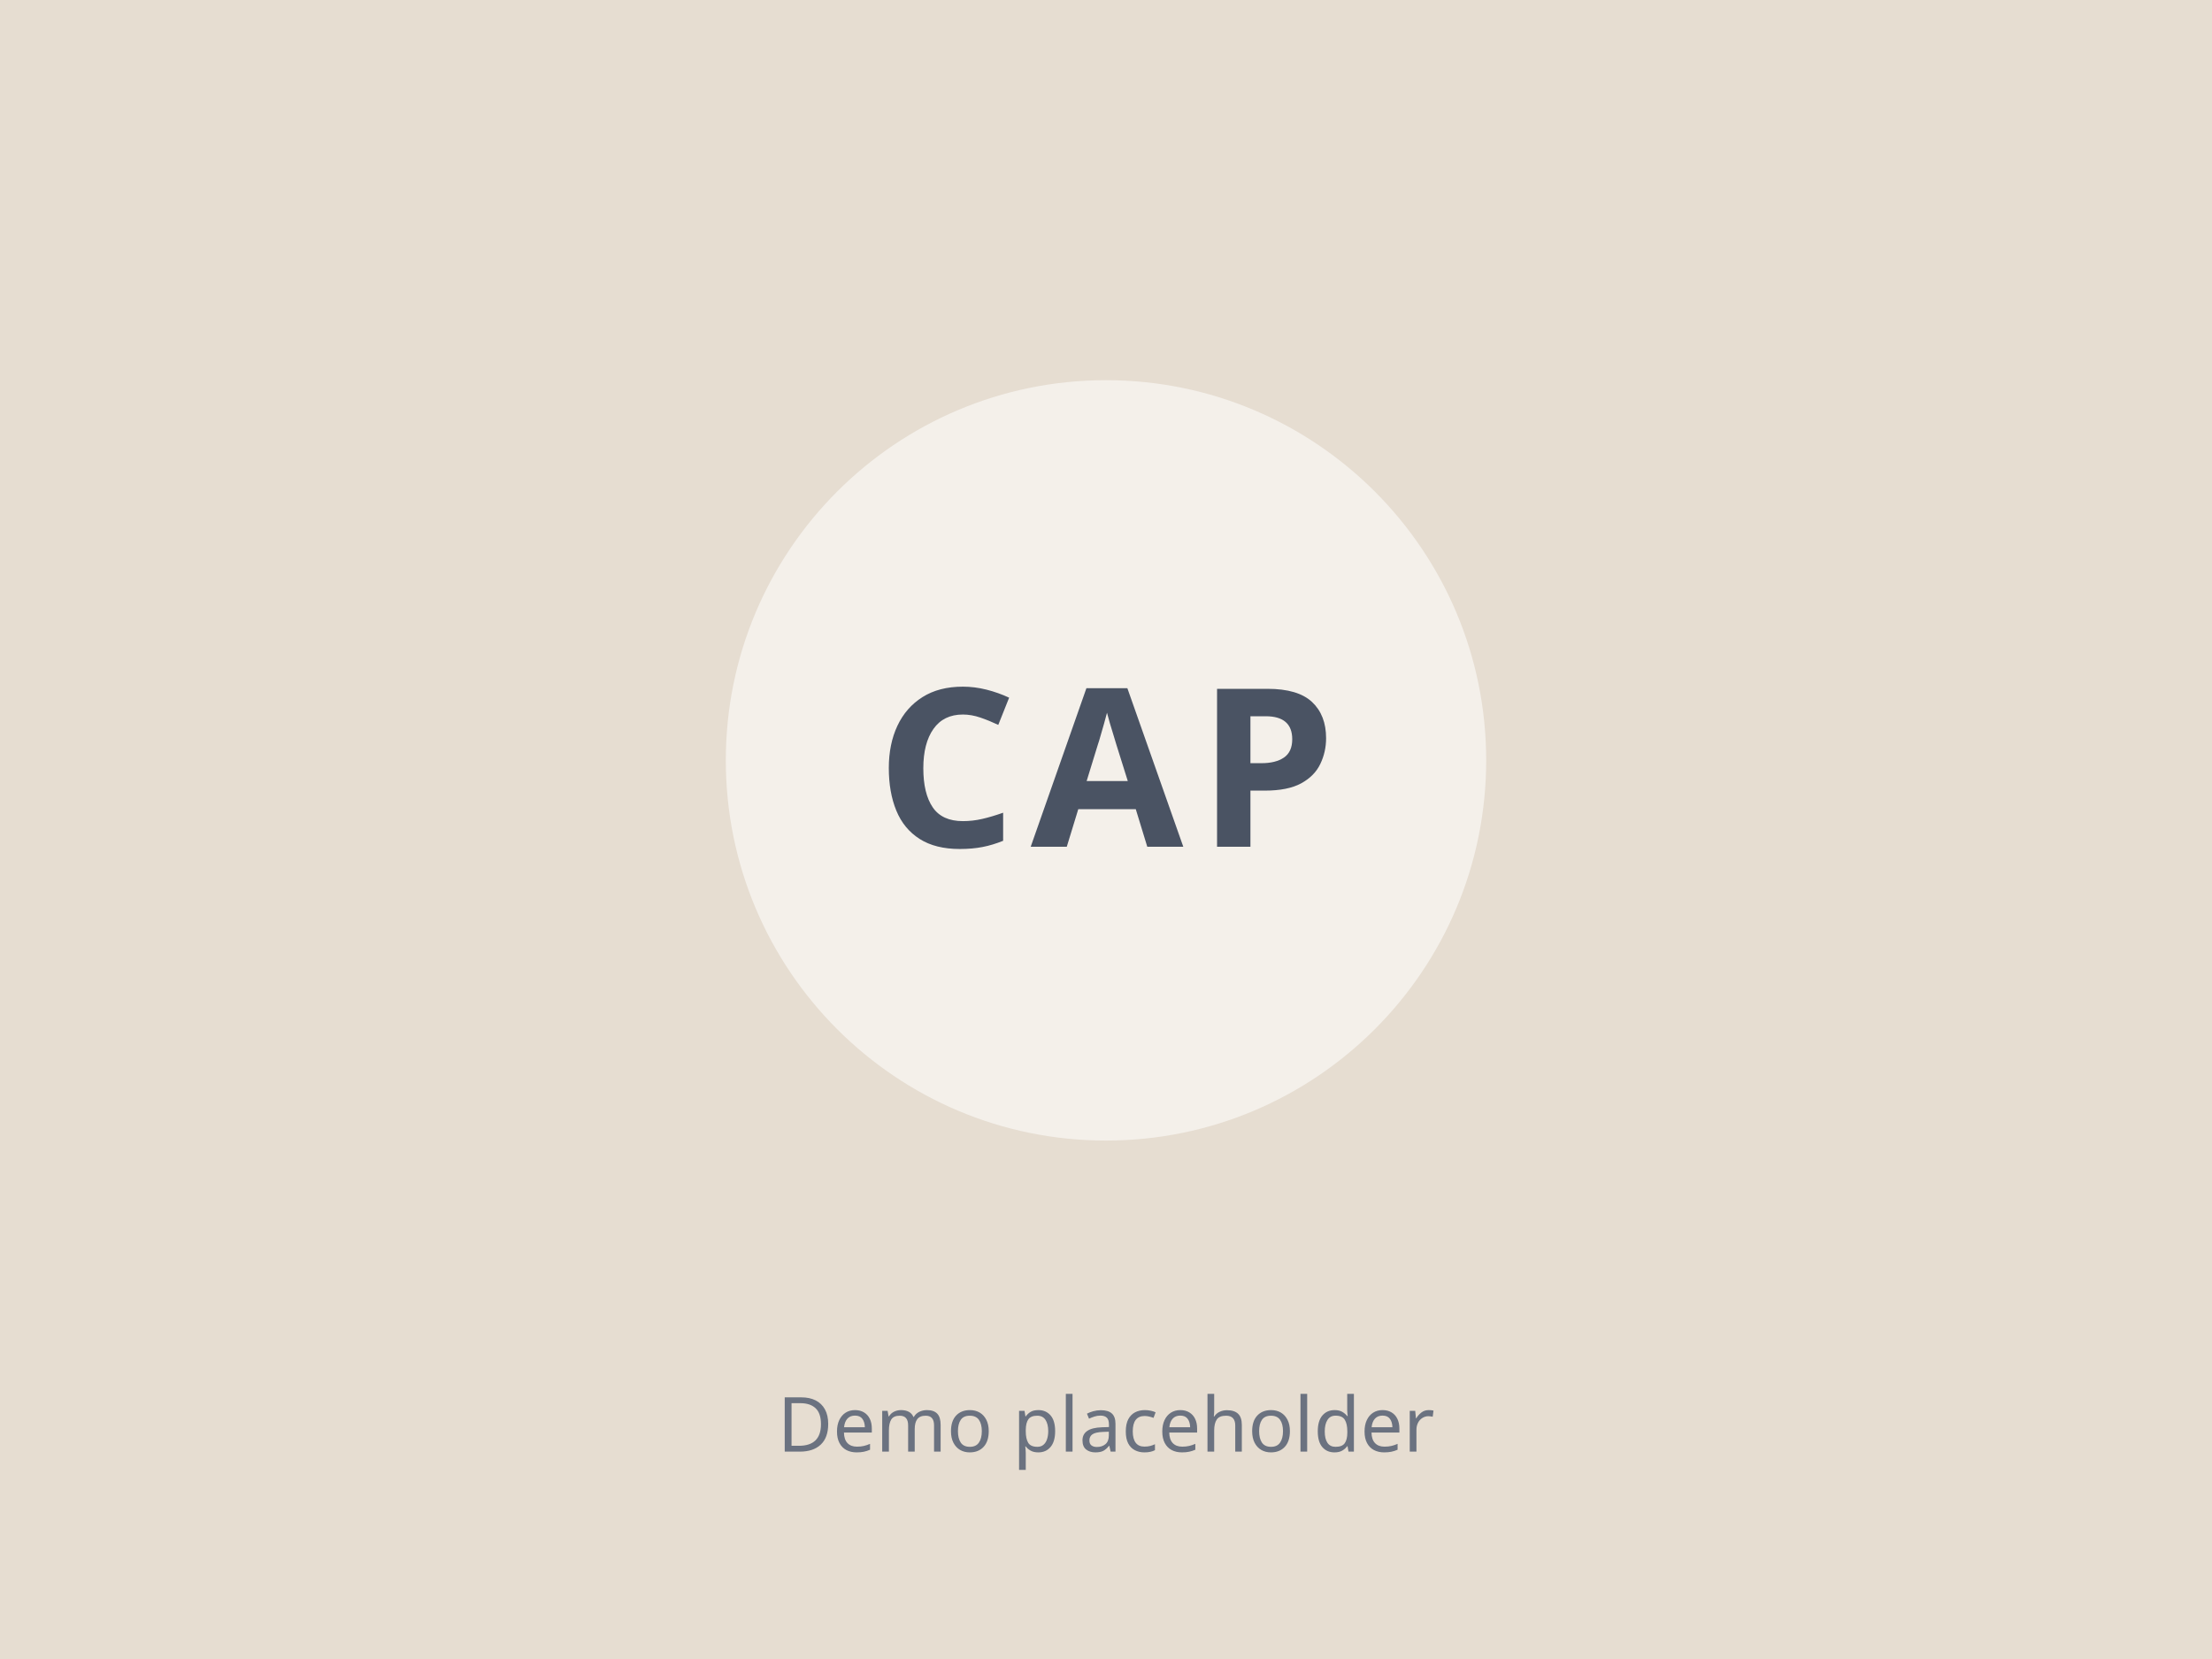
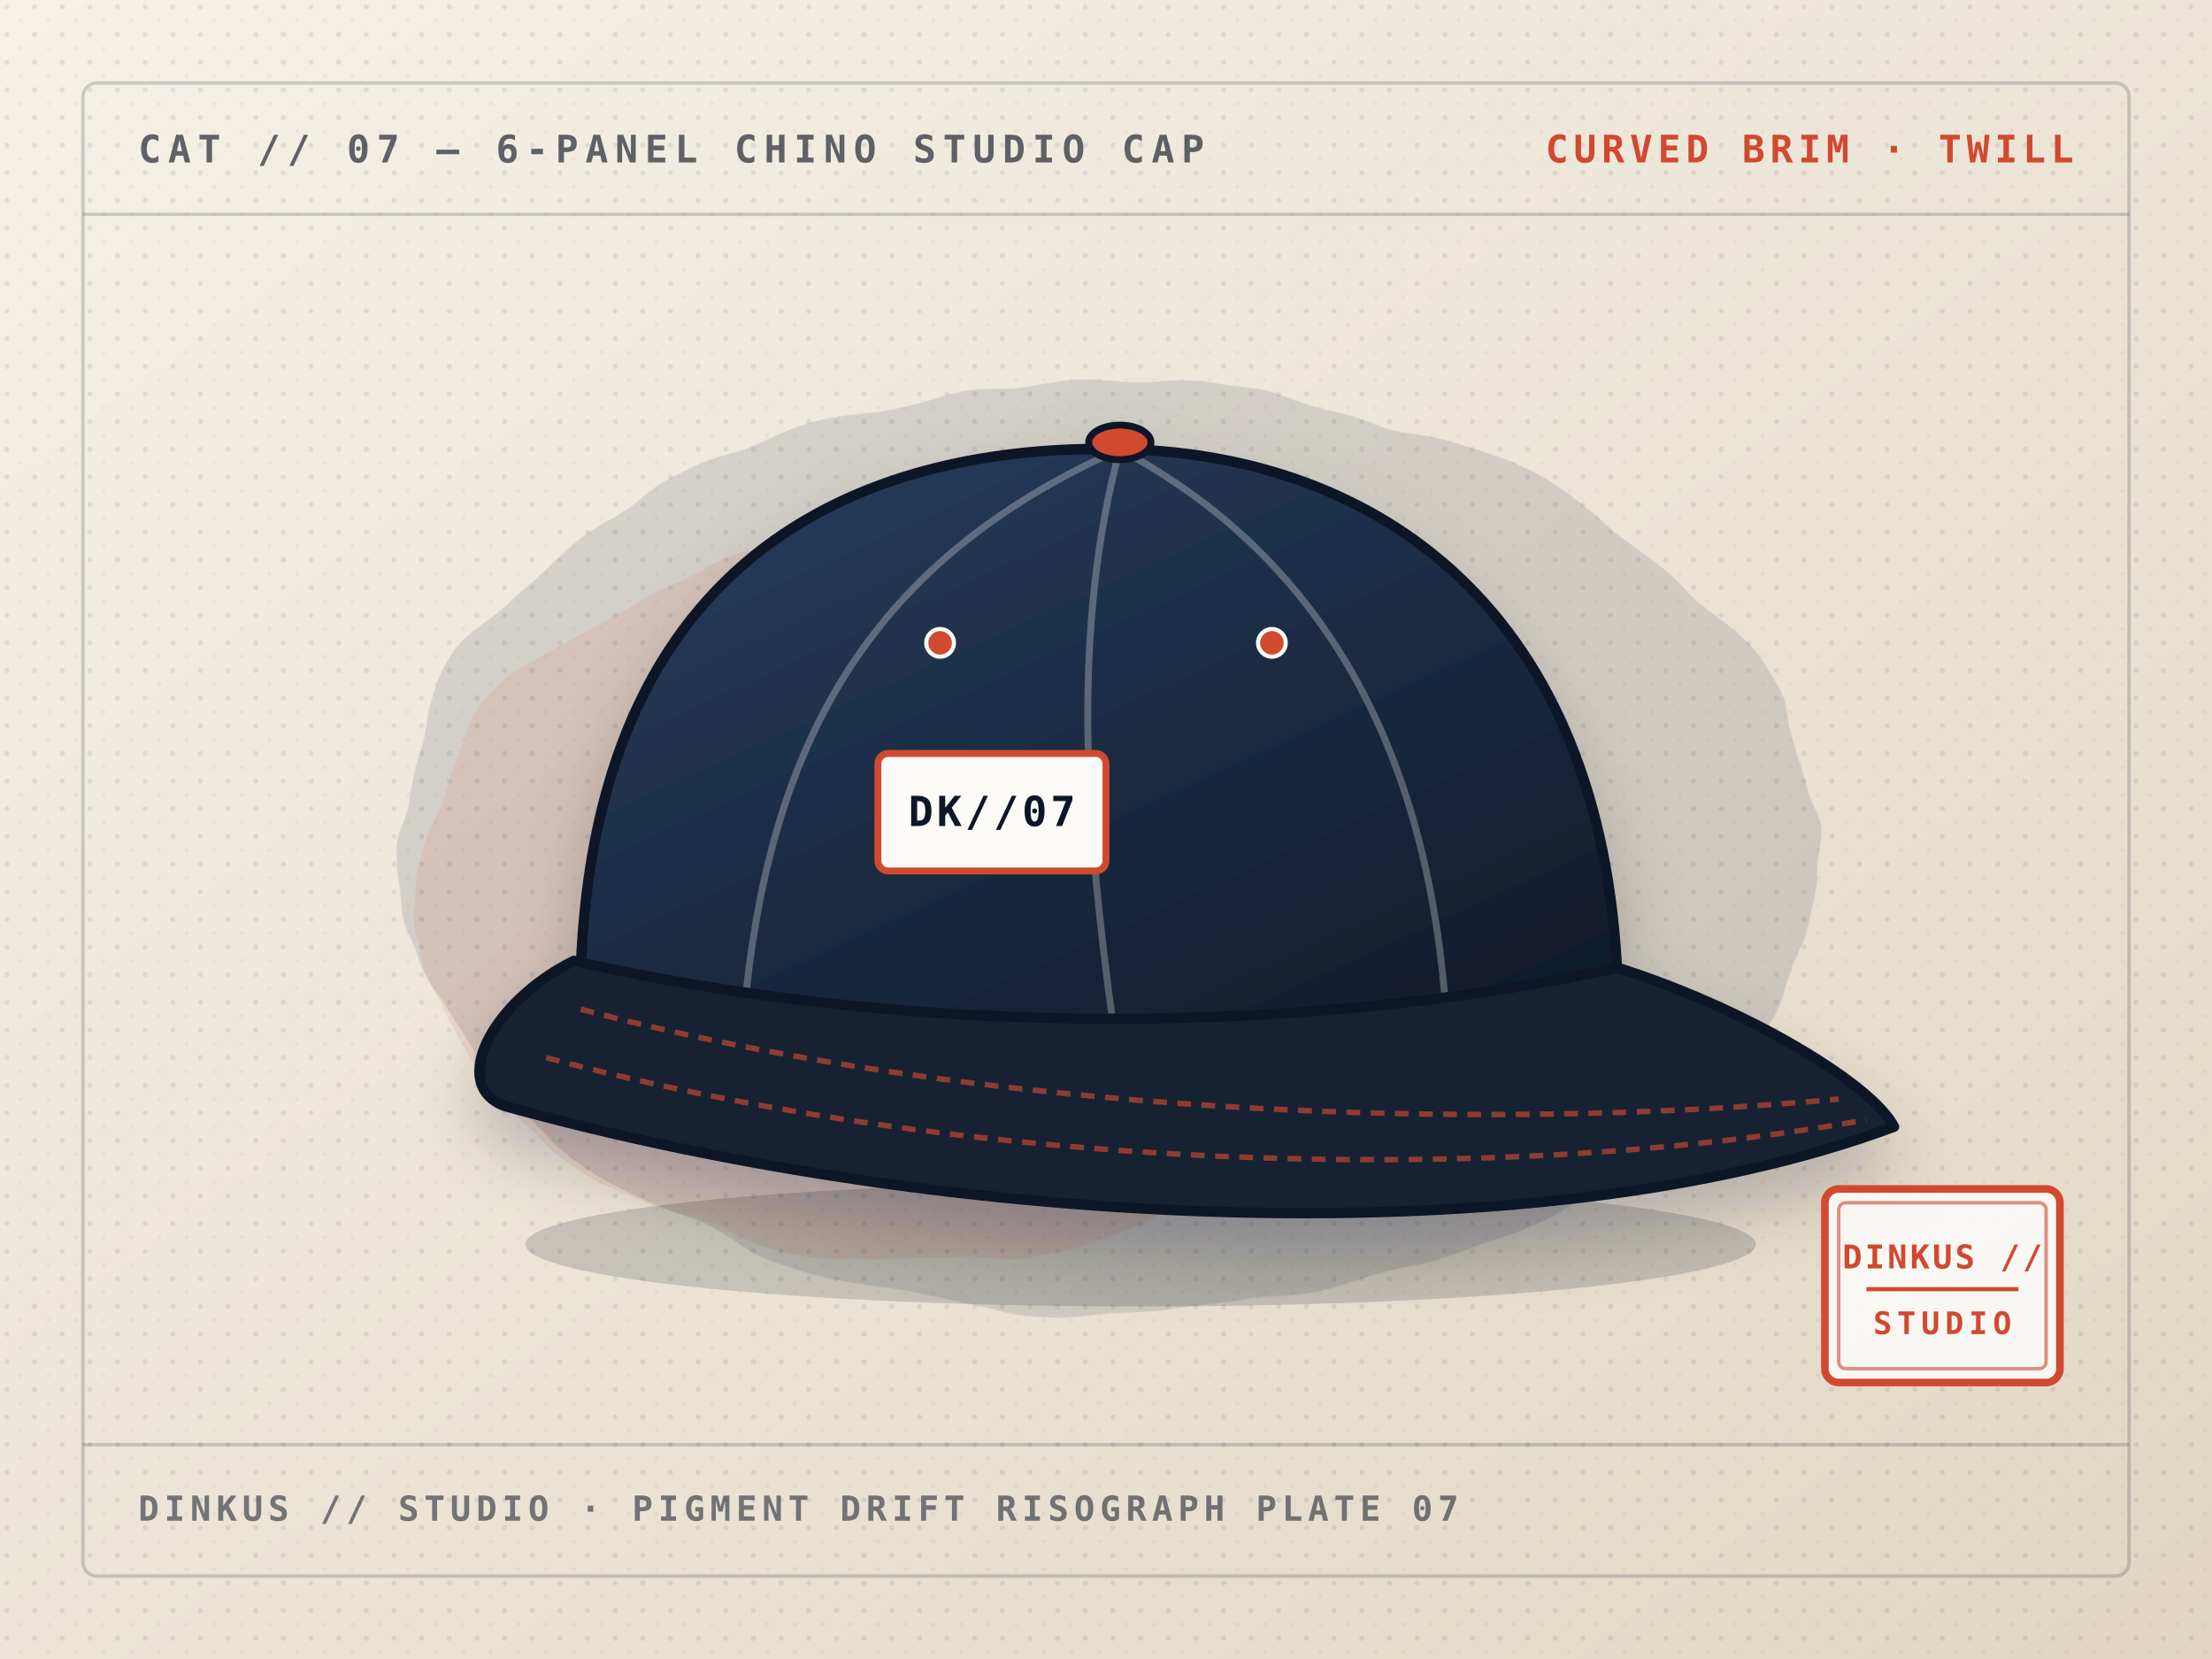
- <svg xmlns="http://www.w3.org/2000/svg" viewBox="0 0 640 480" role="img" aria-label="Demo cap placeholder">
-   <rect width="640" height="480" fill="#e6ddd1" />
-   <circle cx="320" cy="220" r="110" fill="#ffffff" opacity=".55" />
-   <text x="320" y="245" text-anchor="middle" font-family="system-ui,sans-serif" font-size="64" font-weight="700" fill="#4a5363" letter-spacing="4">CAP</text>
-   <text x="320" y="420" text-anchor="middle" font-family="system-ui,sans-serif" font-size="22" fill="#6b7280">Demo placeholder</text>
+ <svg xmlns="http://www.w3.org/2000/svg" viewBox="0 0 640 480" role="img" aria-label="Dinkus Demo Structured Cap — Aizome pigment wash illustration">
+   <defs>
+     <linearGradient id="washi-cap" x1="0" y1="0" x2="1" y2="1">
+       <stop offset="0%" stop-color="#f5f1e8" />
+       <stop offset="55%" stop-color="#ebe4d5" />
+       <stop offset="100%" stop-color="#e0d6c3" />
+     </linearGradient>
+     <linearGradient id="crown-cap" x1="0.1" y1="0" x2="0.9" y2="1">
+       <stop offset="0%" stop-color="#283d5c" />
+       <stop offset="60%" stop-color="#19283e" />
+       <stop offset="100%" stop-color="#101a2a" />
+     </linearGradient>
+     <pattern id="riso-cap" width="8" height="8" patternUnits="userSpaceOnUse">
+       <circle cx="2" cy="2" r="0.75" fill="#101827" fill-opacity="0.08" />
+       <circle cx="6" cy="6" r="0.65" fill="#d1492f" fill-opacity="0.07" />
+     </pattern>
+     <filter id="pigment-drift-cap" x="-15%" y="-15%" width="130%" height="130%" color-interpolation-filters="sRGB">
+       <feTurbulence type="fractalNoise" baseFrequency="0.014 0.022" numOctaves="3" seed="71" result="noise">
+         <animate attributeName="baseFrequency" values="0.014 0.022;0.018 0.028;0.014 0.022" dur="9s" repeatCount="indefinite" />
+       </feTurbulence>
+       <feDisplacementMap in="SourceGraphic" in2="noise" scale="11" xChannelSelector="R" yChannelSelector="G" />
+     </filter>
+     <filter id="drop-cap" x="-20%" y="-20%" width="140%" height="140%">
+       <feDropShadow dx="0" dy="10" stdDeviation="10" flood-color="#101827" flood-opacity="0.22" />
+     </filter>
+   </defs>
+   <rect width="640" height="480" fill="url(#washi-cap)" />
+   <g filter="url(#pigment-drift-cap)" opacity="0.88">
+     <ellipse cx="320" cy="245" rx="205" ry="135" fill="#1b304d" fill-opacity="0.15" />
+     <ellipse cx="265" cy="260" rx="145" ry="105" fill="#d1492f" fill-opacity="0.12" />
+   </g>
+   <rect width="640" height="480" fill="url(#riso-cap)" />
+   <g stroke="#101827" stroke-opacity="0.18" stroke-width="1" fill="none">
+     <rect x="24" y="24" width="592" height="432" rx="4" />
+     <path d="M24 62 H616 M24 418 H616" />
+   </g>
+   <text x="40" y="47" font-family="ui-monospace, SFMono-Regular, Menlo, monospace" font-size="11" font-weight="700" fill="#101827" fill-opacity="0.65" letter-spacing="2">CAT // 07 — 6-PANEL CHINO STUDIO CAP</text>
+   <text x="600" y="47" text-anchor="end" font-family="ui-monospace, SFMono-Regular, Menlo, monospace" font-size="11" font-weight="700" fill="#d1492f" letter-spacing="1.5">CURVED BRIM · TWILL</text>
+   <ellipse cx="330" cy="360" rx="178" ry="18" fill="#101827" fill-opacity="0.17" />
+   <g filter="url(#drop-cap)">
+     <path d="M168 282 C172 152, 260 128, 326 130 C398 132, 464 176, 468 284 C368 308, 250 304, 168 282 Z" fill="url(#crown-cap)" stroke="#101827" stroke-width="3" stroke-linejoin="round" />
+     <path d="M324 130 C310 182, 314 238, 322 296 M324 130 C384 162, 412 218, 418 288 M324 130 C252 162, 224 214, 216 286" fill="none" stroke="#fcfbf8" stroke-opacity="0.28" stroke-width="2" />
+     <circle cx="272" cy="186" r="4" fill="#d1492f" stroke="#fcfbf8" stroke-width="1.2" />
+     <circle cx="368" cy="186" r="4" fill="#d1492f" stroke="#fcfbf8" stroke-width="1.2" />
+     <ellipse cx="324" cy="128" rx="9" ry="5" fill="#d1492f" stroke="#101827" stroke-width="2" />
+     <rect x="254" y="218" width="66" height="34" rx="3" fill="#fcfbf8" stroke="#d1492f" stroke-width="2" />
+     <text x="287" y="239" text-anchor="middle" font-family="ui-monospace, SFMono-Regular, Menlo, monospace" font-size="12" font-weight="800" fill="#101827" letter-spacing="1">DK//07</text>
+     <path d="M166 278 C272 302, 386 298, 468 280 C506 292, 542 314, 548 326 C446 364, 276 356, 146 320 C130 314, 142 290, 166 278 Z" fill="#142033" stroke="#101827" stroke-width="3" stroke-linejoin="round" />
+     <path d="M168 292 C282 322, 424 328, 532 318 M158 306 C278 338, 428 344, 540 324" fill="none" stroke="#d1492f" stroke-opacity="0.65" stroke-width="1.6" stroke-dasharray="4 3" />
+   </g>
+   <g transform="translate(528, 344)">
+     <rect x="0" y="0" width="68" height="56" rx="4" fill="#fcfbf8" fill-opacity="0.9" stroke="#d1492f" stroke-width="2.2" />
+     <rect x="4" y="4" width="60" height="48" rx="2" fill="none" stroke="#d1492f" stroke-width="1" stroke-opacity="0.6" />
+     <text x="34" y="23" text-anchor="middle" font-family="ui-monospace, SFMono-Regular, Menlo, monospace" font-size="9.5" font-weight="800" fill="#d1492f" letter-spacing="0.8">DINKUS //</text>
+     <line x1="12" y1="29" x2="56" y2="29" stroke="#d1492f" stroke-width="1.2" />
+     <text x="34" y="42" text-anchor="middle" font-family="ui-monospace, SFMono-Regular, Menlo, monospace" font-size="9" font-weight="700" fill="#d1492f" letter-spacing="1.5">STUDIO</text>
+   </g>
+   <text x="40" y="440" font-family="ui-monospace, SFMono-Regular, Menlo, monospace" font-size="10" font-weight="700" fill="#101827" fill-opacity="0.55" letter-spacing="1.5">DINKUS // STUDIO · PIGMENT DRIFT RISOGRAPH PLATE 07</text>
</svg>
